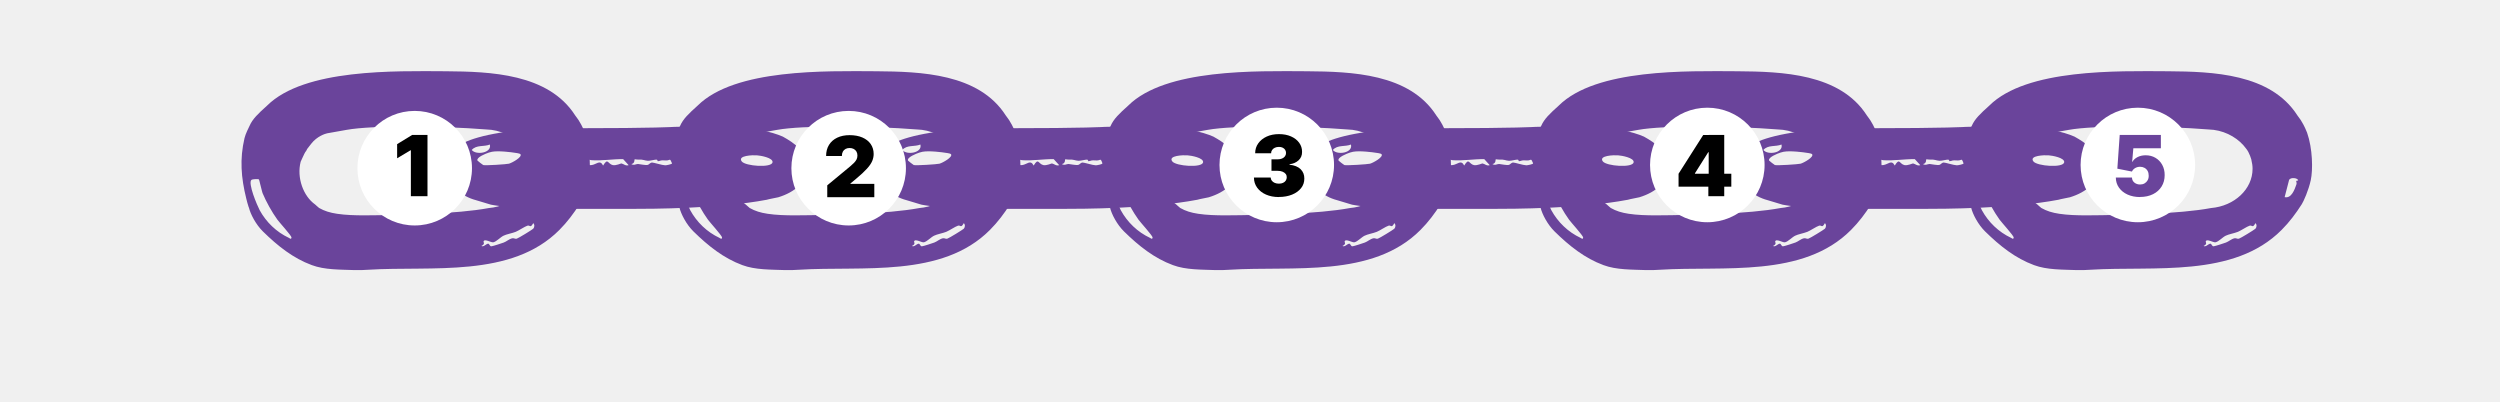
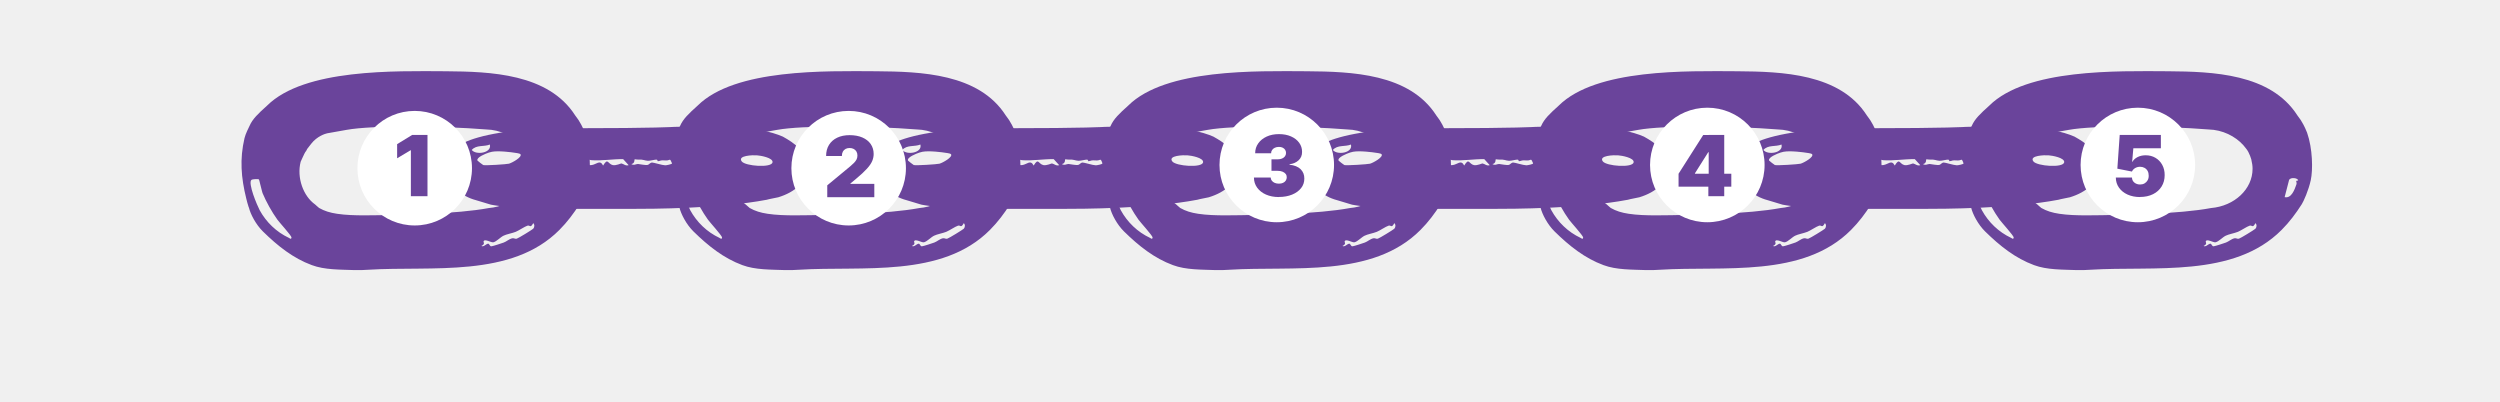
<svg xmlns="http://www.w3.org/2000/svg" id="Layer_1" version="1.1" viewBox="150 55 653 105">
  <defs>
    <style>
      .st0 {
        fill: #fff;
      }
    </style>
  </defs>
  <path fill="#6A449B" d="M215.17,87.9c-.2.43-1.04,2.05-1.31,3.2-1.27,5.47-.9,10.26.47,15.78.16.72.37,1.41.59,2.13.02.04.02.08.04.1l.06.13c.41,1.7,1.81,4.4,3.65,6.21,3.87,3.8,7.9,7,12.78,8.8,3.4,1.27,7.45,1.15,11.2,1.3,1.14.05,2.4-.03,3.51-.09,16.66-1.04,37.42,2.21,49.96-10.41,2.03-2.03,3.75-4.33,5.27-6.72.48-.76,1.75-3.56,2.34-6.26s.5-8.24-.96-12.42c-.71-1.82-1.38-2.82-1.38-2.82-.29-.59-.78-1.11-1.15-1.68-7.01-10.96-22.17-11.45-33.81-11.54-13.18-.06-36.92-.7-46.66,8.97-2.42,2.17-3.81,3.51-4.59,5.3ZM225.44,117.12c-3.24-1.52-5.9-4.08-7.62-7.23-.29-.55-1.11-2.38-1.7-4.14-.57-1.74-.94-3.4-.43-3.77.27-.2,1.78-.29,1.95-.1.1.12.47,1.95.78,3.01.06.23.12.43.16.55.96,2.29,2.42,4.92,3.87,6.93.47.66,3.69,4.2,3.69,4.65-.08.66-.45.2-.7.1ZM289.28,114.74c-.33.31-3.85,2.46-4.3,2.6-.41.14-.7-.2-1.17-.1-.8.16-1.52.86-2.23,1.11-.64.23-2.66.9-3.2.98-.51.08-.51-.74-.92-.68-.51.08-1.19.96-1.72.59,1.07-.47.51-1.02.55-1.15.23-.86,2.01.33,2.56.2.86-.2,1.82-1.31,2.66-1.72.76-.39,2.25-.64,3.2-1.02.92-.39,2.29-1.35,3.05-1.6.68-.23.74.78,1.52-.66.41.35.35,1.09,0,1.43ZM288.23,96.83s0,.03.01.04c.18.71.29,1.45.29,2.22,0,5.34-4.75,9.73-10.84,10.25-8.47,1.59-22.85,1.76-28.5,1.87-1.29.02-2.66.04-4.06.04-2.4,0-4.9-.08-7.09-.41-1.88-.29-3.27-.71-4.69-1.52-.44-.35-.76-.67-1.04-.91-3.11-2.19-4.84-7.03-3.78-11.15.08-.2.2-.49.35-.78.39-.88.88-1.91,1.09-2.05.04-.08.2-.43.26-.52.42-.58.72-.91,1.05-1.35,1.53-1.99,3.7-2.64,4.18-2.74l5.06-.9c6.74-1.21,24.07-1.09,36.59-.1.35.02.7.04,1.05.08.05,0,.11,0,.17.01,0,0,0,0,0,0,3.62.47,6.71,2.42,8.51,4.9.92,1.09,1.41,3.02,1.41,3.02ZM299.98,103.17c-.47,1.37-1.31,3.73-3.07,3.32l1.15-4.45c.31-.82,2.29-.59,2.38.08,0,.06-.49.06-.51.16-.04.1.2.47.06.88Z" />
  <path fill="#6A449B" d="M327.63,87.9c-.2.43-1.04,2.05-1.31,3.2-1.27,5.47-.9,10.26.47,15.78.16.72.37,1.41.59,2.13.02.04.02.08.04.1l.06.13c.41,1.7,1.81,4.4,3.65,6.21,3.87,3.8,7.9,7,12.78,8.8,3.4,1.27,7.45,1.15,11.2,1.3,1.14.05,2.4-.03,3.51-.09,16.66-1.04,37.42,2.21,49.96-10.41,2.03-2.03,3.75-4.33,5.27-6.72.48-.76,1.75-3.56,2.34-6.26s.5-8.24-.96-12.42c-.71-1.82-1.38-2.82-1.38-2.82-.29-.59-.78-1.11-1.15-1.68-7.01-10.96-22.17-11.45-33.81-11.54-13.18-.06-36.92-.7-46.66,8.97-2.42,2.17-3.81,3.51-4.59,5.3ZM337.9,117.12c-3.24-1.52-5.9-4.08-7.62-7.23-.29-.55-1.11-2.38-1.7-4.14-.57-1.74-.94-3.4-.43-3.77.27-.2,1.78-.29,1.95-.1.1.12.47,1.95.78,3.01.06.23.12.43.16.55.96,2.29,2.42,4.92,3.87,6.93.47.66,3.69,4.2,3.69,4.65-.08.66-.45.2-.7.1ZM401.74,114.74c-.33.31-3.85,2.46-4.3,2.6-.41.14-.7-.2-1.17-.1-.8.16-1.52.86-2.23,1.11-.64.23-2.66.9-3.2.98-.51.08-.51-.74-.92-.68-.51.08-1.19.96-1.72.59,1.07-.47.51-1.02.55-1.15.23-.86,2.01.33,2.56.2.86-.2,1.82-1.31,2.66-1.72.76-.39,2.25-.64,3.2-1.02.92-.39,2.29-1.35,3.05-1.6.68-.23.74.78,1.52-.66.41.35.35,1.09,0,1.43ZM400.69,96.83s0,.03.01.04c.18.71.29,1.45.29,2.22,0,5.34-4.75,9.73-10.84,10.25-8.47,1.59-22.85,1.76-28.5,1.87-1.29.02-2.66.04-4.06.04-2.4,0-4.9-.08-7.09-.41-1.88-.29-3.27-.71-4.69-1.52-.44-.35-.76-.67-1.04-.91-3.11-2.19-4.84-7.03-3.78-11.15.08-.2.2-.49.35-.78.39-.88.88-1.91,1.09-2.05.04-.08.2-.43.26-.52.42-.58.72-.91,1.05-1.35,1.53-1.99,3.7-2.64,4.18-2.74l5.06-.9c6.74-1.21,24.07-1.09,36.59-.1.35.02.7.04,1.05.08.05,0,.11,0,.17.01,0,0,0,0,0,0,3.62.47,6.71,2.42,8.51,4.9.92,1.09,1.41,3.02,1.41,3.02ZM412.44,103.17c-.47,1.37-1.31,3.73-3.07,3.32l1.15-4.45c.31-.82,2.29-.59,2.38.08,0,.06-.49.06-.51.16-.04.1.2.47.06.88Z" />
  <path fill="#6A449B" d="M350.19,107.2c.69-.22,2.7-.56,3.09-.67,4.3-1.31,7.79-4.08,7.5-8.44-.25-3.53-3.2-5.69-6.31-7.41-2.81-1.23-8.43-2.76-18.16-2.71-4.77.02-10.21.17-10.21.17,0,0-4.72.35-25.45.35l-5.72.04s-.39,0-.52.02c-12.39.19-20.74,2.2-23.82,4.05-6.77,4.07-4.04,12.65,3.75,14.69l3.89,1.17s6,1.15,12.14,1.1h24.09c6.08,0,23.45-.05,35.74-2.37ZM347.69,95.57c.98.06,4.26.64,4.1,1.82-.23,1.52-7.09,1.02-8.05-.23-1.19-1.57,2.95-1.67,3.95-1.59ZM273.22,94.17c1.21-1.4,3.2-.78,4.73-1.42.57,2.22-3.63,2.84-4.73,1.42ZM282.98,97.75c-.66.17-6.25.53-6.76.36-.08-.02-1.48-1.08-1.52-1.18-.29-.85,2.17-1.8,2.97-2.07,1.13-.38,2.05-.34,3.16-.32.7,0,4.79.38,5.08.7.68.74-2.17,2.29-2.93,2.5ZM297.77,98.05c-1.07.08-2.44-.11-3.22-.8l3.87-.8,3.07.45-1.99,1.18c-.12-.87-.88-.08-1.74-.04ZM312.3,97.69c-.12-.02-1.33.59-2.21.44-1.37-.28-1.25-2.05-2.56.11-.82-1.63-1.76-.28-2.97-.13-.84.13-2.19-.32-3.09-.21-.37-.09,1-1.5,1.46-1.55.08,0,.92.45,1.56.49,2.62.21,5.61-.32,8.28-.27l1.43,1.57c-.78.28-1.31-.34-1.89-.45ZM323.71,98.17c-.7,0-3.03-.74-3.4-.72-.53.04-.76.53-1.09.61-.55.17-2.13-.21-2.58-.23-.51,0-1.11.46-1.74.02.96-.15.8-1.16.84-1.21.1-.09.66.08.92.04,1.33-.09,1.7.28,2.56.32.59.04,1.99-.38,2.34-.3.12.02.23.42.27.42.98-.13.43-.32,2.13-.21,1.09.06.94-.82,1.58.76-.02.23-1.54.53-1.82.51Z" />
  <path fill="#6A449B" d="M440.09,87.9c-.2.43-1.04,2.05-1.31,3.2-1.27,5.47-.9,10.26.47,15.78.16.72.37,1.41.59,2.13.02.04.02.08.04.1l.06.13c.41,1.7,1.81,4.4,3.65,6.21,3.87,3.8,7.9,7,12.78,8.8,3.4,1.27,7.45,1.15,11.2,1.3,1.14.05,2.4-.03,3.51-.09,16.66-1.04,37.42,2.21,49.96-10.41,2.03-2.03,3.75-4.33,5.27-6.72.48-.76,1.75-3.56,2.34-6.26s.5-8.24-.96-12.42c-.71-1.82-1.38-2.82-1.38-2.82-.29-.59-.78-1.11-1.15-1.68-7.01-10.96-22.17-11.45-33.81-11.54-13.18-.06-36.92-.7-46.66,8.97-2.42,2.17-3.81,3.51-4.59,5.3ZM450.36,117.12c-3.24-1.52-5.9-4.08-7.62-7.23-.29-.55-1.11-2.38-1.7-4.14-.57-1.74-.94-3.4-.43-3.77.27-.2,1.78-.29,1.95-.1.1.12.47,1.95.78,3.01.06.23.12.43.16.55.96,2.29,2.42,4.92,3.87,6.93.47.66,3.69,4.2,3.69,4.65-.08.66-.45.2-.7.1ZM514.2,114.74c-.33.31-3.85,2.46-4.3,2.6-.41.14-.7-.2-1.17-.1-.8.16-1.52.86-2.23,1.11-.64.23-2.66.9-3.2.98-.51.08-.51-.74-.92-.68-.51.08-1.19.96-1.72.59,1.07-.47.51-1.02.55-1.15.23-.86,2.01.33,2.56.2.86-.2,1.82-1.31,2.66-1.72.76-.39,2.25-.64,3.2-1.02.92-.39,2.29-1.35,3.05-1.6.68-.23.74.78,1.52-.66.41.35.35,1.09,0,1.43ZM513.15,96.83s0,.03.01.04c.18.71.29,1.45.29,2.22,0,5.34-4.75,9.73-10.84,10.25-8.47,1.59-22.85,1.76-28.5,1.87-1.29.02-2.66.04-4.06.04-2.4,0-4.9-.08-7.09-.41-1.88-.29-3.27-.71-4.69-1.52-.44-.35-.76-.67-1.04-.91-3.11-2.19-4.84-7.03-3.78-11.15.08-.2.2-.49.35-.78.39-.88.88-1.91,1.09-2.05.04-.08.2-.43.26-.52.42-.58.72-.91,1.05-1.35,1.53-1.99,3.7-2.64,4.18-2.74l5.06-.9c6.74-1.21,24.07-1.09,36.59-.1.35.02.7.04,1.05.08.05,0,.11,0,.17.01,0,0,0,0,0,0,3.62.47,6.71,2.42,8.51,4.9.92,1.09,1.41,3.02,1.41,3.02ZM524.9,103.17c-.47,1.37-1.31,3.73-3.07,3.32l1.15-4.45c.31-.82,2.29-.59,2.38.08,0,.06-.49.06-.51.16-.04.1.2.47.06.88Z" />
  <path fill="#6A449B" d="M462.65,107.2c.69-.22,2.7-.56,3.09-.67,4.3-1.31,7.79-4.08,7.5-8.44-.25-3.53-3.2-5.69-6.31-7.41-2.81-1.23-8.43-2.76-18.16-2.71-4.77.02-10.21.17-10.21.17,0,0-4.72.35-25.45.35l-5.72.04s-.39,0-.52.02c-12.39.19-20.74,2.2-23.82,4.05-6.77,4.07-4.04,12.65,3.75,14.69l3.89,1.17s6,1.15,12.14,1.1h24.09c6.08,0,23.45-.05,35.74-2.37ZM460.15,95.57c.98.06,4.26.64,4.1,1.82-.23,1.52-7.09,1.02-8.05-.23-1.19-1.57,2.95-1.67,3.95-1.59ZM385.68,94.17c1.21-1.4,3.2-.78,4.73-1.42.57,2.22-3.63,2.84-4.73,1.42ZM395.44,97.75c-.66.17-6.25.53-6.76.36-.08-.02-1.48-1.08-1.52-1.18-.29-.85,2.17-1.8,2.97-2.07,1.13-.38,2.05-.34,3.16-.32.7,0,4.79.38,5.08.7.68.74-2.17,2.29-2.93,2.5ZM410.23,98.05c-1.07.08-2.44-.11-3.22-.8l3.87-.8,3.07.45-1.99,1.18c-.12-.87-.88-.08-1.74-.04ZM424.76,97.69c-.12-.02-1.33.59-2.21.44-1.37-.28-1.25-2.05-2.56.11-.82-1.63-1.76-.28-2.97-.13-.84.13-2.19-.32-3.09-.21-.37-.09,1-1.5,1.46-1.55.08,0,.92.45,1.56.49,2.62.21,5.61-.32,8.28-.27l1.43,1.57c-.78.28-1.31-.34-1.89-.45ZM436.17,98.17c-.7,0-3.03-.74-3.4-.72-.53.04-.76.53-1.09.61-.55.17-2.13-.21-2.58-.23-.51,0-1.11.46-1.74.02.96-.15.8-1.16.84-1.21.1-.09.66.08.92.04,1.33-.09,1.7.28,2.56.32.59.04,1.99-.38,2.34-.3.12.02.23.42.27.42.98-.13.43-.32,2.13-.21,1.09.06.94-.82,1.58.76-.02.23-1.54.53-1.82.51Z" />
  <path fill="#6A449B" d="M552.55,87.9c-.2.43-1.04,2.05-1.31,3.2-1.27,5.47-.9,10.26.47,15.78.16.72.37,1.41.59,2.13.02.04.02.08.04.1l.06.13c.41,1.7,1.81,4.4,3.65,6.21,3.87,3.8,7.9,7,12.78,8.8,3.4,1.27,7.45,1.15,11.2,1.3,1.14.05,2.4-.03,3.51-.09,16.66-1.04,37.42,2.21,49.96-10.41,2.03-2.03,3.75-4.33,5.27-6.72.48-.76,1.75-3.56,2.34-6.26s.5-8.24-.96-12.42c-.71-1.82-1.38-2.82-1.38-2.82-.29-.59-.78-1.11-1.15-1.68-7.01-10.96-22.17-11.45-33.81-11.54-13.18-.06-36.92-.7-46.66,8.97-2.42,2.17-3.81,3.51-4.59,5.3ZM562.82,117.12c-3.24-1.52-5.9-4.08-7.62-7.23-.29-.55-1.11-2.38-1.7-4.14-.57-1.74-.94-3.4-.43-3.77.27-.2,1.78-.29,1.95-.1.1.12.47,1.95.78,3.01.06.23.12.43.16.55.96,2.29,2.42,4.92,3.87,6.93.47.66,3.69,4.2,3.69,4.65-.08.66-.45.2-.7.1ZM626.66,114.74c-.33.31-3.85,2.46-4.3,2.6-.41.14-.7-.2-1.17-.1-.8.16-1.52.86-2.23,1.11-.64.23-2.66.9-3.2.98-.51.08-.51-.74-.92-.68-.51.08-1.19.96-1.72.59,1.07-.47.51-1.02.55-1.15.23-.86,2.01.33,2.56.2.86-.2,1.82-1.31,2.66-1.72.76-.39,2.25-.64,3.2-1.02.92-.39,2.29-1.35,3.05-1.6.68-.23.74.78,1.52-.66.41.35.35,1.09,0,1.43ZM625.61,96.83s0,.03.01.04c.18.71.29,1.45.29,2.22,0,5.34-4.75,9.73-10.84,10.25-8.47,1.59-22.85,1.76-28.5,1.87-1.29.02-2.66.04-4.06.04-2.4,0-4.9-.08-7.09-.41-1.88-.29-3.27-.71-4.69-1.52-.44-.35-.76-.67-1.04-.91-3.11-2.19-4.84-7.03-3.78-11.15.08-.2.2-.49.35-.78.39-.88.88-1.91,1.09-2.05.04-.08.2-.43.26-.52.42-.58.72-.91,1.05-1.35,1.53-1.99,3.7-2.64,4.18-2.74l5.06-.9c6.74-1.21,24.07-1.09,36.59-.1.35.02.7.04,1.05.08.05,0,.11,0,.17.01,0,0,0,0,0,0,3.62.47,6.71,2.42,8.51,4.9.92,1.09,1.41,3.02,1.41,3.02ZM637.36,103.17c-.47,1.37-1.31,3.73-3.07,3.32l1.15-4.45c.31-.82,2.29-.59,2.38.08,0,.06-.49.06-.51.16-.04.1.2.47.06.88Z" />
  <path fill="#6A449B" d="M575.11,107.2c.69-.22,2.7-.56,3.09-.67,4.3-1.31,7.79-4.08,7.5-8.44-.25-3.53-3.2-5.69-6.31-7.41-2.81-1.23-8.43-2.76-18.16-2.71-4.77.02-10.21.17-10.21.17,0,0-4.72.35-25.45.35l-5.72.04s-.39,0-.52.02c-12.39.19-20.74,2.2-23.82,4.05-6.77,4.07-4.04,12.65,3.75,14.69l3.89,1.17s6,1.15,12.14,1.1h24.09c6.08,0,23.45-.05,35.74-2.37ZM572.61,95.57c.98.06,4.26.64,4.1,1.82-.23,1.52-7.09,1.02-8.05-.23-1.19-1.57,2.95-1.67,3.95-1.59ZM498.14,94.17c1.21-1.4,3.2-.78,4.73-1.42.57,2.22-3.63,2.84-4.73,1.42ZM507.9,97.75c-.66.17-6.25.53-6.76.36-.08-.02-1.48-1.08-1.52-1.18-.29-.85,2.17-1.8,2.97-2.07,1.13-.38,2.05-.34,3.16-.32.7,0,4.79.38,5.08.7.68.74-2.17,2.29-2.93,2.5ZM522.69,98.05c-1.07.08-2.44-.11-3.22-.8l3.87-.8,3.07.45-1.99,1.18c-.12-.87-.88-.08-1.74-.04ZM537.22,97.69c-.12-.02-1.33.59-2.21.44-1.37-.28-1.25-2.05-2.56.11-.82-1.63-1.76-.28-2.97-.13-.84.13-2.19-.32-3.09-.21-.37-.09,1-1.5,1.46-1.55.08,0,.92.45,1.56.49,2.62.21,5.61-.32,8.28-.27l1.43,1.57c-.78.28-1.31-.34-1.89-.45ZM548.63,98.17c-.7,0-3.03-.74-3.4-.72-.53.04-.76.53-1.09.61-.55.17-2.13-.21-2.58-.23-.51,0-1.11.46-1.74.02.96-.15.8-1.16.84-1.21.1-.09.66.08.92.04,1.33-.09,1.7.28,2.56.32.59.04,1.99-.38,2.34-.3.12.02.23.42.27.42.98-.13.43-.32,2.13-.21,1.09.06.94-.82,1.58.76-.02.23-1.54.53-1.82.51Z" />
  <path fill="#6A449B" d="M665.01,87.9c-.2.43-1.04,2.05-1.31,3.2-1.27,5.47-.9,10.26.47,15.78.16.72.37,1.41.59,2.13.02.04.02.08.04.1l.06.13c.41,1.7,1.81,4.4,3.65,6.21,3.87,3.8,7.9,7,12.78,8.8,3.4,1.27,7.45,1.15,11.2,1.3,1.14.05,2.4-.03,3.51-.09,16.66-1.04,37.42,2.21,49.96-10.41,2.03-2.03,3.75-4.33,5.27-6.72.48-.76,1.75-3.56,2.34-6.26s.5-8.24-.96-12.42c-.71-1.82-1.38-2.82-1.38-2.82-.29-.59-.78-1.11-1.15-1.68-7.01-10.96-22.17-11.45-33.81-11.54-13.18-.06-36.92-.7-46.66,8.97-2.42,2.17-3.81,3.51-4.59,5.3ZM675.28,117.12c-3.24-1.52-5.9-4.08-7.62-7.23-.29-.55-1.11-2.38-1.7-4.14-.57-1.74-.94-3.4-.43-3.77.27-.2,1.78-.29,1.95-.1.1.12.47,1.95.78,3.01.06.23.12.43.16.55.96,2.29,2.42,4.92,3.87,6.93.47.66,3.69,4.2,3.69,4.65-.08.66-.45.2-.7.1ZM739.12,114.74c-.33.31-3.85,2.46-4.3,2.6-.41.14-.7-.2-1.17-.1-.8.16-1.52.86-2.23,1.11-.64.23-2.66.9-3.2.98-.51.08-.51-.74-.92-.68-.51.08-1.19.96-1.72.59,1.07-.47.51-1.02.55-1.15.23-.86,2.01.33,2.56.2.86-.2,1.82-1.31,2.66-1.72.76-.39,2.25-.64,3.2-1.02.92-.39,2.29-1.35,3.05-1.6.68-.23.74.78,1.52-.66.41.35.35,1.09,0,1.43ZM738.07,96.83s0,.03.01.04c.18.71.29,1.45.29,2.22,0,5.34-4.75,9.73-10.84,10.25-8.47,1.59-22.85,1.76-28.5,1.87-1.29.02-2.66.04-4.06.04-2.4,0-4.9-.08-7.09-.41-1.88-.29-3.27-.71-4.69-1.52-.44-.35-.76-.67-1.04-.91-3.11-2.19-4.84-7.03-3.78-11.15.08-.2.2-.49.35-.78.39-.88.88-1.91,1.09-2.05.04-.08.2-.43.26-.52.42-.58.72-.91,1.05-1.35,1.53-1.99,3.7-2.64,4.18-2.74l5.06-.9c6.74-1.21,24.07-1.09,36.59-.1.35.02.7.04,1.05.08.05,0,.11,0,.17.01,0,0,0,0,0,0,3.62.47,6.71,2.42,8.51,4.9.92,1.09,1.41,3.02,1.41,3.02ZM749.82,103.17c-.47,1.37-1.31,3.73-3.07,3.32l1.15-4.45c.31-.82,2.29-.59,2.38.08,0,.06-.49.06-.51.16-.04.1.2.47.06.88Z" />
  <path fill="#6A449B" d="M687.57,107.2c.69-.22,2.7-.56,3.09-.67,4.3-1.31,7.79-4.08,7.5-8.44-.25-3.53-3.2-5.69-6.31-7.41-2.81-1.23-8.43-2.76-18.16-2.71-4.77.02-10.21.17-10.21.17,0,0-4.72.35-25.45.35l-5.72.04s-.39,0-.52.02c-12.39.19-20.74,2.2-23.82,4.05-6.77,4.07-4.04,12.65,3.75,14.69l3.89,1.17s6,1.15,12.14,1.1h24.09c6.08,0,23.45-.05,35.74-2.37ZM685.07,95.57c.98.06,4.26.64,4.1,1.82-.23,1.52-7.09,1.02-8.05-.23-1.19-1.57,2.95-1.67,3.95-1.59ZM610.6,94.17c1.21-1.4,3.2-.78,4.73-1.42.57,2.22-3.63,2.84-4.73,1.42ZM620.36,97.75c-.66.17-6.25.53-6.76.36-.08-.02-1.48-1.08-1.52-1.18-.29-.85,2.17-1.8,2.97-2.07,1.13-.38,2.05-.34,3.16-.32.7,0,4.79.38,5.08.7.68.74-2.17,2.29-2.93,2.5ZM635.15,98.05c-1.07.08-2.44-.11-3.22-.8l3.87-.8,3.07.45-1.99,1.18c-.12-.87-.88-.08-1.74-.04ZM649.68,97.69c-.12-.02-1.33.59-2.21.44-1.37-.28-1.25-2.05-2.56.11-.82-1.63-1.76-.28-2.97-.13-.84.13-2.19-.32-3.09-.21-.37-.09,1-1.5,1.46-1.55.08,0,.92.45,1.56.49,2.62.21,5.61-.32,8.28-.27l1.43,1.57c-.78.28-1.31-.34-1.89-.45ZM661.09,98.17c-.7,0-3.03-.74-3.4-.72-.53.04-.76.53-1.09.61-.55.17-2.13-.21-2.58-.23-.51,0-1.11.46-1.74.02.96-.15.8-1.16.84-1.21.1-.09.66.08.92.04,1.33-.09,1.7.28,2.56.32.59.04,1.99-.38,2.34-.3.12.02.23.42.27.42.98-.13.43-.32,2.13-.21,1.09.06.94-.82,1.58.76-.02.23-1.54.53-1.82.51Z" />
  <g>
    <circle class="st0" cx="371.67" cy="98.93" r="14.96" />
-     <path d="M366.08,106.53v-3.12l5.97-4.94c.4-.33.74-.64,1.02-.93.28-.29.5-.59.66-.89.15-.31.23-.65.23-1.02,0-.41-.09-.76-.26-1.05-.17-.29-.42-.52-.72-.68-.31-.16-.66-.24-1.06-.24s-.75.08-1.06.24c-.3.16-.54.4-.71.71-.17.31-.25.69-.25,1.14h-4.12c0-1.12.25-2.09.76-2.91.5-.81,1.22-1.44,2.14-1.88s2-.66,3.24-.66,2.39.2,3.33.61c.94.41,1.67.98,2.18,1.72.51.74.77,1.61.77,2.6,0,.61-.13,1.23-.38,1.83-.26.61-.71,1.28-1.38,2.01-.66.73-1.6,1.61-2.82,2.62l-1.5,1.25v.09h6.25v3.47h-12.28Z" />
+     <path fill="#6A449B" d="M366.08,106.53v-3.12l5.97-4.94c.4-.33.74-.64,1.02-.93.28-.29.5-.59.66-.89.15-.31.23-.65.23-1.02,0-.41-.09-.76-.26-1.05-.17-.29-.42-.52-.72-.68-.31-.16-.66-.24-1.06-.24s-.75.08-1.06.24c-.3.16-.54.4-.71.71-.17.31-.25.69-.25,1.14h-4.12c0-1.12.25-2.09.76-2.91.5-.81,1.22-1.44,2.14-1.88s2-.66,3.24-.66,2.39.2,3.33.61c.94.41,1.67.98,2.18,1.72.51.74.77,1.61.77,2.6,0,.61-.13,1.23-.38,1.83-.26.61-.71,1.28-1.38,2.01-.66.73-1.6,1.61-2.82,2.62l-1.5,1.25v.09h6.25v3.47h-12.28Z" />
  </g>
  <g>
    <circle class="st0" cx="258.32" cy="98.93" r="14.96" />
-     <path d="M261.66,90.25v16h-4.34v-12h-.09l-3.5,2.09v-3.69l3.94-2.41h4Z" />
+     <path fill="#6A449B" d="M261.66,90.25v16h-4.34v-12h-.09l-3.5,2.09v-3.69l3.94-2.41h4Z" />
  </g>
  <circle class="st0" cx="483.49" cy="98.09" r="14.96" />
  <circle class="st0" cx="595.95" cy="98.09" r="14.96" />
  <circle class="st0" cx="708.41" cy="98.09" r="14.96" />
-   <path d="M484.03,106.47c-1.26,0-2.38-.22-3.36-.65s-1.74-1.04-2.3-1.8c-.56-.77-.84-1.65-.84-2.64h4.38c0,.31.1.58.29.82.18.24.44.43.76.57.32.14.69.2,1.11.2s.75-.07,1.06-.21c.31-.14.55-.34.72-.6s.25-.55.25-.88c0-.32-.09-.61-.29-.86-.2-.25-.48-.45-.84-.59s-.77-.21-1.24-.21h-1.62v-3h1.62c.43,0,.81-.07,1.14-.21.33-.14.59-.34.77-.59.18-.25.27-.54.27-.86,0-.31-.07-.59-.23-.83s-.37-.43-.65-.56c-.28-.14-.6-.2-.96-.2-.4,0-.75.07-1.06.21-.31.14-.55.34-.73.59-.18.25-.27.54-.27.86h-4.16c0-.98.27-1.84.81-2.59.53-.75,1.27-1.34,2.2-1.77.93-.43,2-.64,3.21-.64s2.23.2,3.14.6c.91.4,1.62.95,2.13,1.65.51.7.77,1.5.76,2.4.01.9-.3,1.63-.92,2.2-.62.57-1.41.91-2.36,1.02v.12c1.29.14,2.26.54,2.91,1.18.65.65.97,1.46.96,2.44,0,.94-.27,1.77-.84,2.49-.57.72-1.35,1.29-2.35,1.7-1,.41-2.16.62-3.46.62Z" />
-   <path d="M588.44,103.75v-3.37l6.44-10.12h3.06v4.5h-1.75l-3.47,5.5v.12h9.5v3.37h-13.78ZM596.22,106.25v-3.53l.09-1.47v-11h4.06v16h-4.16Z" />
+   <path fill="#6A449B" d="M484.03,106.47c-1.26,0-2.38-.22-3.36-.65s-1.74-1.04-2.3-1.8c-.56-.77-.84-1.65-.84-2.64h4.38c0,.31.1.58.29.82.18.24.44.43.76.57.32.14.69.2,1.11.2s.75-.07,1.06-.21c.31-.14.55-.34.72-.6s.25-.55.25-.88c0-.32-.09-.61-.29-.86-.2-.25-.48-.45-.84-.59s-.77-.21-1.24-.21h-1.62v-3h1.62c.43,0,.81-.07,1.14-.21.33-.14.59-.34.77-.59.18-.25.27-.54.27-.86,0-.31-.07-.59-.23-.83s-.37-.43-.65-.56c-.28-.14-.6-.2-.96-.2-.4,0-.75.07-1.06.21-.31.14-.55.34-.73.59-.18.25-.27.54-.27.86h-4.16c0-.98.27-1.84.81-2.59.53-.75,1.27-1.34,2.2-1.77.93-.43,2-.64,3.21-.64s2.23.2,3.14.6c.91.4,1.62.95,2.13,1.65.51.7.77,1.5.76,2.4.01.9-.3,1.63-.92,2.2-.62.57-1.41.91-2.36,1.02v.12c1.29.14,2.26.54,2.91,1.18.65.65.97,1.46.96,2.44,0,.94-.27,1.77-.84,2.49-.57.72-1.35,1.29-2.35,1.7-1,.41-2.16.62-3.46.62Z" />
+   <path fill="#6A449B" d="M588.44,103.75v-3.37l6.44-10.12h3.06v4.5h-1.75l-3.47,5.5v.12h9.5v3.37h-13.78ZM596.22,106.25v-3.53l.09-1.47v-11h4.06v16h-4.16Z" />
  <path fill="#6A449B" d="M708.99,106.47c-1.23,0-2.32-.22-3.27-.65s-1.7-1.04-2.24-1.8-.82-1.65-.83-2.64h4.22c.02.55.23.99.64,1.32s.91.49,1.48.49c.44,0,.83-.09,1.17-.29s.6-.46.8-.81.29-.75.28-1.22c0-.47-.09-.88-.28-1.22s-.46-.61-.8-.8-.73-.29-1.17-.29-.88.11-1.27.33-.67.53-.86.92l-3.81-.75.62-8.81h10.75v3.47h-7.19l-.31,3.53h.09c.25-.48.68-.89,1.3-1.21s1.33-.48,2.14-.48c.95,0,1.8.22,2.55.66s1.34,1.05,1.77,1.83.65,1.68.64,2.69c0,1.11-.26,2.1-.79,2.96s-1.28,1.54-2.25,2.02-2.1.73-3.4.73Z" />
</svg>
